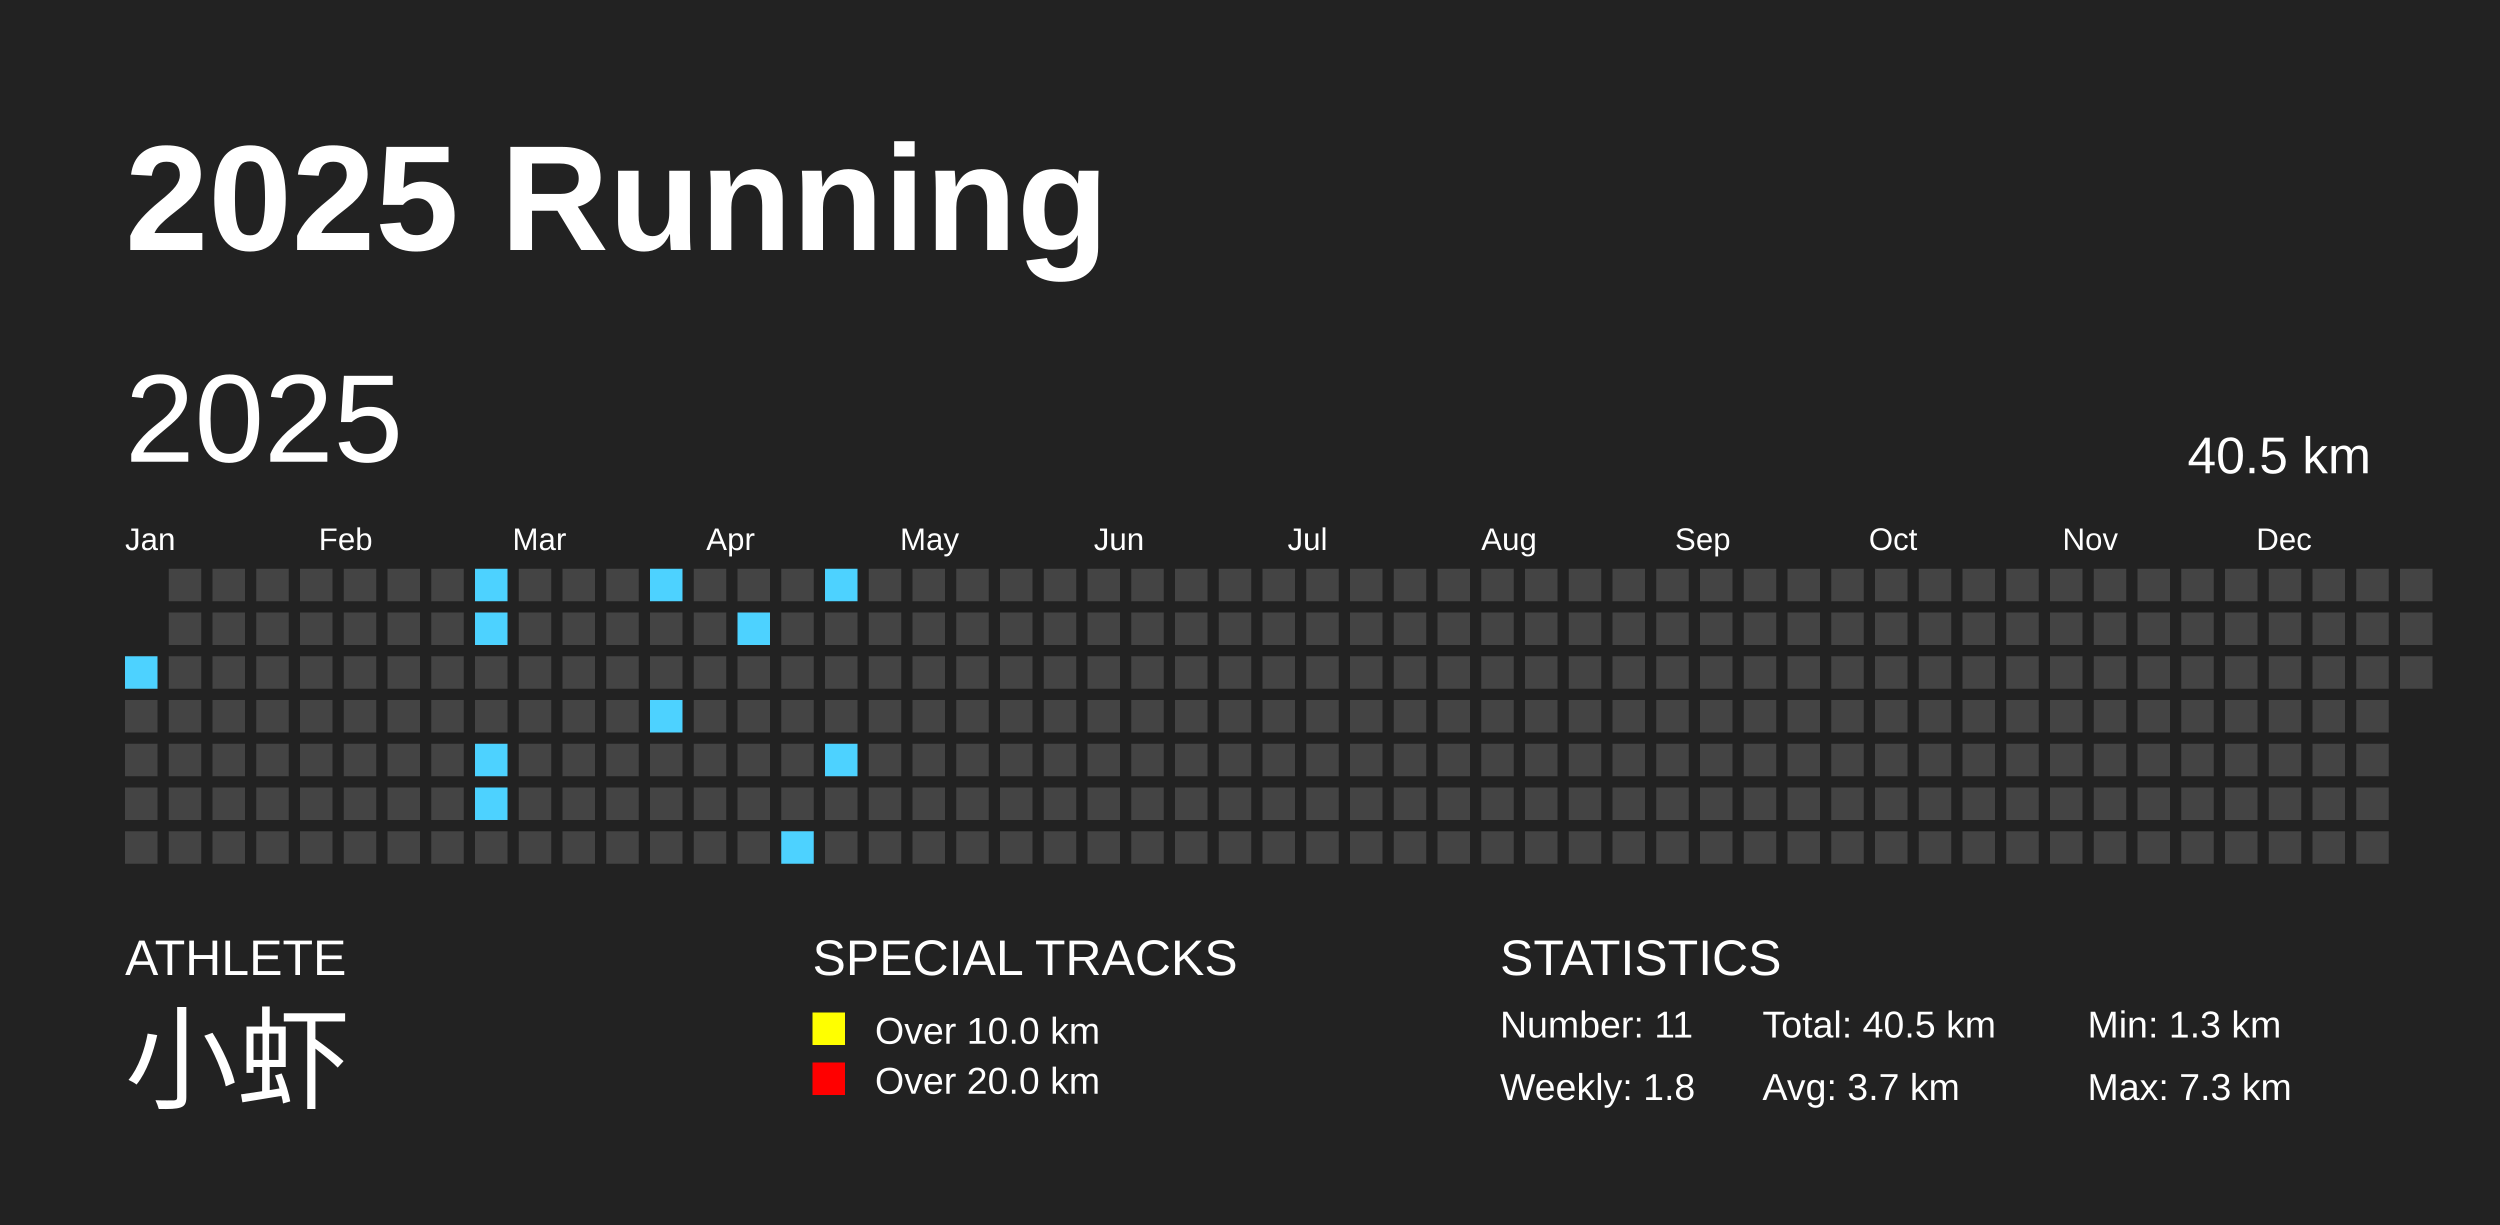
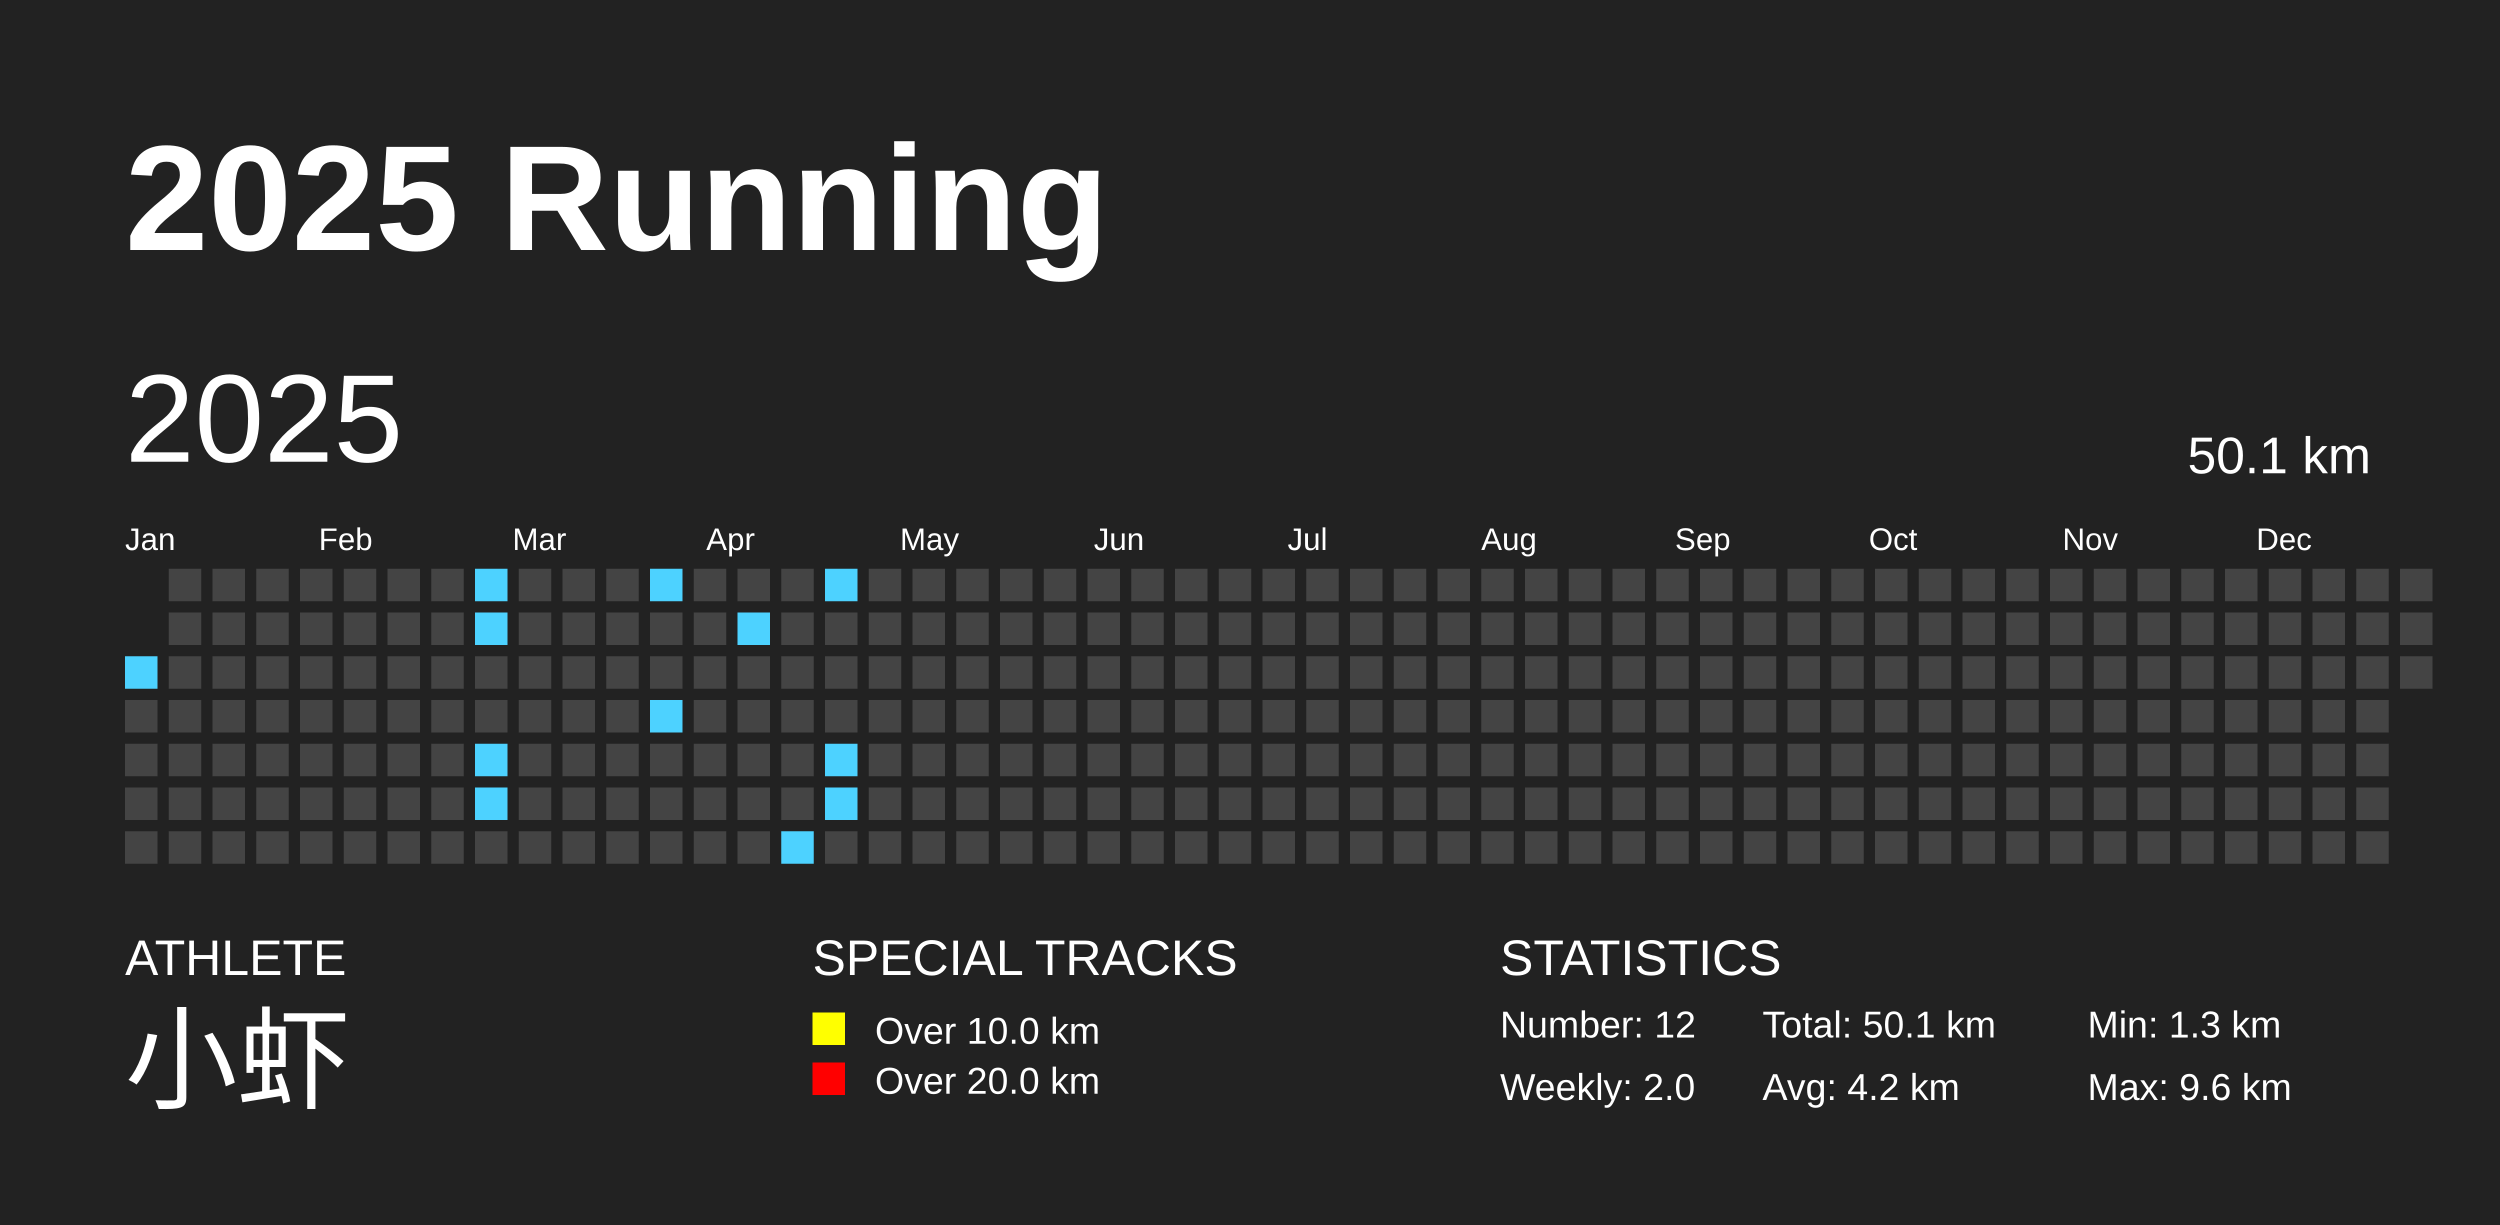
<svg xmlns="http://www.w3.org/2000/svg" baseProfile="full" height="98mm" version="1.1" viewBox="0,0,200,98" width="200mm">
  <defs />
  <rect fill="#222222" height="98" width="200" x="0" y="0" />
  <text fill="#FFFFFF" style="font-size:12px; font-family:Arial; font-weight:bold;" x="10" y="20">2025 Running</text>
  <text fill="#FFFFFF" style="font-size:4px; font-family:Arial" x="10" y="78">ATHLETE</text>
  <text fill="#FFFFFF" style="font-size:9px; font-family:Arial" x="10" y="88">小虾</text>
  <text fill="#FFFFFF" style="font-size:4px; font-family:Arial" x="65" y="78">SPECIAL TRACKS</text>
  <rect fill="yellow" height="2.6" width="2.6" x="65" y="81" />
  <text fill="#FFFFFF" style="font-size:3px; font-family:Arial" x="70" y="83.5">Over 10.0 km</text>
  <rect fill="red" height="2.6" width="2.6" x="65" y="85" />
  <text fill="#FFFFFF" style="font-size:3px; font-family:Arial" x="70" y="87.5">Over 20.0 km</text>
  <text fill="#FFFFFF" style="font-size:4px; font-family:Arial" x="120" y="78">STATISTICS</text>
-   <text fill="#FFFFFF" style="font-size:3px; font-family:Arial" x="120" y="83">Number: 11</text>
-   <text fill="#FFFFFF" style="font-size:3px; font-family:Arial" x="120" y="88">Weekly: 1.8</text>
-   <text fill="#FFFFFF" style="font-size:3px; font-family:Arial" x="141" y="83">Total: 40.5 km</text>
-   <text fill="#FFFFFF" style="font-size:3px; font-family:Arial" x="141" y="88">Avg: 3.7 km</text>
+   <text fill="#FFFFFF" style="font-size:3px; font-family:Arial" x="120" y="83">Number: 12</text>
+   <text fill="#FFFFFF" style="font-size:3px; font-family:Arial" x="120" y="88">Weekly: 2.0</text>
+   <text fill="#FFFFFF" style="font-size:3px; font-family:Arial" x="141" y="83">Total: 50.1 km</text>
+   <text fill="#FFFFFF" style="font-size:3px; font-family:Arial" x="141" y="88">Avg: 4.2 km</text>
  <text fill="#FFFFFF" style="font-size:3px; font-family:Arial" x="167" y="83">Min: 1.3 km</text>
-   <text fill="#FFFFFF" style="font-size:3px; font-family:Arial" x="167" y="88">Max: 7.3 km</text>
+   <text fill="#FFFFFF" style="font-size:3px; font-family:Arial" x="167" y="88">Max: 9.6 km</text>
  <text dominant-baseline="hanging" fill="#FFFFFF" style="font-size:10.0px; font-family:Arial;" x="10" y="30">2025</text>
-   <text dominant-baseline="hanging" fill="#FFFFFF" style="font-size:4.125px; font-family:Arial;" x="175" y="35">40.5 km</text>
+   <text dominant-baseline="hanging" fill="#FFFFFF" style="font-size:4.125px; font-family:Arial;" x="175" y="35">50.1 km</text>
  <text fill="#FFFFFF" style="font-size:2.5px; font-family:Arial" x="10.0" y="44">Jan</text>
  <text fill="#FFFFFF" style="font-size:2.5px; font-family:Arial" x="25.5" y="44">Feb</text>
  <text fill="#FFFFFF" style="font-size:2.5px; font-family:Arial" x="41.0" y="44">Mar</text>
  <text fill="#FFFFFF" style="font-size:2.5px; font-family:Arial" x="56.5" y="44">Apr</text>
  <text fill="#FFFFFF" style="font-size:2.5px; font-family:Arial" x="72.0" y="44">May</text>
  <text fill="#FFFFFF" style="font-size:2.5px; font-family:Arial" x="87.5" y="44">Jun</text>
  <text fill="#FFFFFF" style="font-size:2.5px; font-family:Arial" x="103.0" y="44">Jul</text>
  <text fill="#FFFFFF" style="font-size:2.5px; font-family:Arial" x="118.5" y="44">Aug</text>
  <text fill="#FFFFFF" style="font-size:2.5px; font-family:Arial" x="134.0" y="44">Sep</text>
  <text fill="#FFFFFF" style="font-size:2.5px; font-family:Arial" x="149.5" y="44">Oct</text>
  <text fill="#FFFFFF" style="font-size:2.5px; font-family:Arial" x="165.0" y="44">Nov</text>
  <text fill="#FFFFFF" style="font-size:2.5px; font-family:Arial" x="180.5" y="44">Dec</text>
  <rect fill="#4DD2FF" height="2.6" width="2.6" x="10.0" y="52.5" />
  <rect fill="#444444" height="2.6" width="2.6" x="10.0" y="56.0" />
  <rect fill="#444444" height="2.6" width="2.6" x="10.0" y="59.5" />
  <rect fill="#444444" height="2.6" width="2.6" x="10.0" y="63.0" />
  <rect fill="#444444" height="2.6" width="2.6" x="10.0" y="66.5" />
  <rect fill="#444444" height="2.6" width="2.6" x="13.5" y="45.5" />
  <rect fill="#444444" height="2.6" width="2.6" x="13.5" y="49.0" />
  <rect fill="#444444" height="2.6" width="2.6" x="13.5" y="52.5" />
  <rect fill="#444444" height="2.6" width="2.6" x="13.5" y="56.0" />
  <rect fill="#444444" height="2.6" width="2.6" x="13.5" y="59.5" />
  <rect fill="#444444" height="2.6" width="2.6" x="13.5" y="63.0" />
  <rect fill="#444444" height="2.6" width="2.6" x="13.5" y="66.5" />
  <rect fill="#444444" height="2.6" width="2.6" x="17.0" y="45.5" />
  <rect fill="#444444" height="2.6" width="2.6" x="17.0" y="49.0" />
  <rect fill="#444444" height="2.6" width="2.6" x="17.0" y="52.5" />
  <rect fill="#444444" height="2.6" width="2.6" x="17.0" y="56.0" />
  <rect fill="#444444" height="2.6" width="2.6" x="17.0" y="59.5" />
  <rect fill="#444444" height="2.6" width="2.6" x="17.0" y="63.0" />
  <rect fill="#444444" height="2.6" width="2.6" x="17.0" y="66.5" />
  <rect fill="#444444" height="2.6" width="2.6" x="20.5" y="45.5" />
  <rect fill="#444444" height="2.6" width="2.6" x="20.5" y="49.0" />
  <rect fill="#444444" height="2.6" width="2.6" x="20.5" y="52.5" />
  <rect fill="#444444" height="2.6" width="2.6" x="20.5" y="56.0" />
  <rect fill="#444444" height="2.6" width="2.6" x="20.5" y="59.5" />
  <rect fill="#444444" height="2.6" width="2.6" x="20.5" y="63.0" />
  <rect fill="#444444" height="2.6" width="2.6" x="20.5" y="66.5" />
  <rect fill="#444444" height="2.6" width="2.6" x="24.0" y="45.5" />
  <rect fill="#444444" height="2.6" width="2.6" x="24.0" y="49.0" />
  <rect fill="#444444" height="2.6" width="2.6" x="24.0" y="52.5" />
  <rect fill="#444444" height="2.6" width="2.6" x="24.0" y="56.0" />
  <rect fill="#444444" height="2.6" width="2.6" x="24.0" y="59.5" />
  <rect fill="#444444" height="2.6" width="2.6" x="24.0" y="63.0" />
  <rect fill="#444444" height="2.6" width="2.6" x="24.0" y="66.5" />
  <rect fill="#444444" height="2.6" width="2.6" x="27.5" y="45.5" />
  <rect fill="#444444" height="2.6" width="2.6" x="27.5" y="49.0" />
  <rect fill="#444444" height="2.6" width="2.6" x="27.5" y="52.5" />
  <rect fill="#444444" height="2.6" width="2.6" x="27.5" y="56.0" />
  <rect fill="#444444" height="2.6" width="2.6" x="27.5" y="59.5" />
  <rect fill="#444444" height="2.6" width="2.6" x="27.5" y="63.0" />
  <rect fill="#444444" height="2.6" width="2.6" x="27.5" y="66.5" />
  <rect fill="#444444" height="2.6" width="2.6" x="31.0" y="45.5" />
  <rect fill="#444444" height="2.6" width="2.6" x="31.0" y="49.0" />
  <rect fill="#444444" height="2.6" width="2.6" x="31.0" y="52.5" />
  <rect fill="#444444" height="2.6" width="2.6" x="31.0" y="56.0" />
  <rect fill="#444444" height="2.6" width="2.6" x="31.0" y="59.5" />
  <rect fill="#444444" height="2.6" width="2.6" x="31.0" y="63.0" />
  <rect fill="#444444" height="2.6" width="2.6" x="31.0" y="66.5" />
  <rect fill="#444444" height="2.6" width="2.6" x="34.5" y="45.5" />
  <rect fill="#444444" height="2.6" width="2.6" x="34.5" y="49.0" />
  <rect fill="#444444" height="2.6" width="2.6" x="34.5" y="52.5" />
  <rect fill="#444444" height="2.6" width="2.6" x="34.5" y="56.0" />
  <rect fill="#444444" height="2.6" width="2.6" x="34.5" y="59.5" />
  <rect fill="#444444" height="2.6" width="2.6" x="34.5" y="63.0" />
  <rect fill="#444444" height="2.6" width="2.6" x="34.5" y="66.5" />
  <rect fill="#4DD2FF" height="2.6" width="2.6" x="38.0" y="45.5" />
  <rect fill="#4DD2FF" height="2.6" width="2.6" x="38.0" y="49.0" />
  <rect fill="#444444" height="2.6" width="2.6" x="38.0" y="52.5" />
  <rect fill="#444444" height="2.6" width="2.6" x="38.0" y="56.0" />
  <rect fill="#4DD2FF" height="2.6" width="2.6" x="38.0" y="59.5" />
  <rect fill="#4DD2FF" height="2.6" width="2.6" x="38.0" y="63.0" />
  <rect fill="#444444" height="2.6" width="2.6" x="38.0" y="66.5" />
  <rect fill="#444444" height="2.6" width="2.6" x="41.5" y="45.5" />
  <rect fill="#444444" height="2.6" width="2.6" x="41.5" y="49.0" />
  <rect fill="#444444" height="2.6" width="2.6" x="41.5" y="52.5" />
  <rect fill="#444444" height="2.6" width="2.6" x="41.5" y="56.0" />
  <rect fill="#444444" height="2.6" width="2.6" x="41.5" y="59.5" />
  <rect fill="#444444" height="2.6" width="2.6" x="41.5" y="63.0" />
  <rect fill="#444444" height="2.6" width="2.6" x="41.5" y="66.5" />
  <rect fill="#444444" height="2.6" width="2.6" x="45.0" y="45.5" />
  <rect fill="#444444" height="2.6" width="2.6" x="45.0" y="49.0" />
  <rect fill="#444444" height="2.6" width="2.6" x="45.0" y="52.5" />
  <rect fill="#444444" height="2.6" width="2.6" x="45.0" y="56.0" />
  <rect fill="#444444" height="2.6" width="2.6" x="45.0" y="59.5" />
  <rect fill="#444444" height="2.6" width="2.6" x="45.0" y="63.0" />
  <rect fill="#444444" height="2.6" width="2.6" x="45.0" y="66.5" />
  <rect fill="#444444" height="2.6" width="2.6" x="48.5" y="45.5" />
  <rect fill="#444444" height="2.6" width="2.6" x="48.5" y="49.0" />
  <rect fill="#444444" height="2.6" width="2.6" x="48.5" y="52.5" />
  <rect fill="#444444" height="2.6" width="2.6" x="48.5" y="56.0" />
  <rect fill="#444444" height="2.6" width="2.6" x="48.5" y="59.5" />
  <rect fill="#444444" height="2.6" width="2.6" x="48.5" y="63.0" />
  <rect fill="#444444" height="2.6" width="2.6" x="48.5" y="66.5" />
  <rect fill="#4DD2FF" height="2.6" width="2.6" x="52.0" y="45.5" />
  <rect fill="#444444" height="2.6" width="2.6" x="52.0" y="49.0" />
  <rect fill="#444444" height="2.6" width="2.6" x="52.0" y="52.5" />
  <rect fill="#4DD2FF" height="2.6" width="2.6" x="52.0" y="56.0" />
  <rect fill="#444444" height="2.6" width="2.6" x="52.0" y="59.5" />
  <rect fill="#444444" height="2.6" width="2.6" x="52.0" y="63.0" />
  <rect fill="#444444" height="2.6" width="2.6" x="52.0" y="66.5" />
  <rect fill="#444444" height="2.6" width="2.6" x="55.5" y="45.5" />
  <rect fill="#444444" height="2.6" width="2.6" x="55.5" y="49.0" />
  <rect fill="#444444" height="2.6" width="2.6" x="55.5" y="52.5" />
  <rect fill="#444444" height="2.6" width="2.6" x="55.5" y="56.0" />
  <rect fill="#444444" height="2.6" width="2.6" x="55.5" y="59.5" />
  <rect fill="#444444" height="2.6" width="2.6" x="55.5" y="63.0" />
  <rect fill="#444444" height="2.6" width="2.6" x="55.5" y="66.5" />
  <rect fill="#444444" height="2.6" width="2.6" x="59.0" y="45.5" />
  <rect fill="#4DD2FF" height="2.6" width="2.6" x="59.0" y="49.0" />
  <rect fill="#444444" height="2.6" width="2.6" x="59.0" y="52.5" />
  <rect fill="#444444" height="2.6" width="2.6" x="59.0" y="56.0" />
  <rect fill="#444444" height="2.6" width="2.6" x="59.0" y="59.5" />
  <rect fill="#444444" height="2.6" width="2.6" x="59.0" y="63.0" />
  <rect fill="#444444" height="2.6" width="2.6" x="59.0" y="66.5" />
  <rect fill="#444444" height="2.6" width="2.6" x="62.5" y="45.5" />
  <rect fill="#444444" height="2.6" width="2.6" x="62.5" y="49.0" />
  <rect fill="#444444" height="2.6" width="2.6" x="62.5" y="52.5" />
  <rect fill="#444444" height="2.6" width="2.6" x="62.5" y="56.0" />
  <rect fill="#444444" height="2.6" width="2.6" x="62.5" y="59.5" />
  <rect fill="#444444" height="2.6" width="2.6" x="62.5" y="63.0" />
  <rect fill="#4DD2FF" height="2.6" width="2.6" x="62.5" y="66.5" />
  <rect fill="#4DD2FF" height="2.6" width="2.6" x="66.0" y="45.5" />
  <rect fill="#444444" height="2.6" width="2.6" x="66.0" y="49.0" />
  <rect fill="#444444" height="2.6" width="2.6" x="66.0" y="52.5" />
  <rect fill="#444444" height="2.6" width="2.6" x="66.0" y="56.0" />
  <rect fill="#4DD2FF" height="2.6" width="2.6" x="66.0" y="59.5" />
-   <rect fill="#444444" height="2.6" width="2.6" x="66.0" y="63.0" />
+   <rect fill="#4DD2FF" height="2.6" width="2.6" x="66.0" y="63.0" />
  <rect fill="#444444" height="2.6" width="2.6" x="66.0" y="66.5" />
  <rect fill="#444444" height="2.6" width="2.6" x="69.5" y="45.5" />
  <rect fill="#444444" height="2.6" width="2.6" x="69.5" y="49.0" />
  <rect fill="#444444" height="2.6" width="2.6" x="69.5" y="52.5" />
  <rect fill="#444444" height="2.6" width="2.6" x="69.5" y="56.0" />
  <rect fill="#444444" height="2.6" width="2.6" x="69.5" y="59.5" />
  <rect fill="#444444" height="2.6" width="2.6" x="69.5" y="63.0" />
  <rect fill="#444444" height="2.6" width="2.6" x="69.5" y="66.5" />
  <rect fill="#444444" height="2.6" width="2.6" x="73.0" y="45.5" />
  <rect fill="#444444" height="2.6" width="2.6" x="73.0" y="49.0" />
  <rect fill="#444444" height="2.6" width="2.6" x="73.0" y="52.5" />
  <rect fill="#444444" height="2.6" width="2.6" x="73.0" y="56.0" />
  <rect fill="#444444" height="2.6" width="2.6" x="73.0" y="59.5" />
  <rect fill="#444444" height="2.6" width="2.6" x="73.0" y="63.0" />
  <rect fill="#444444" height="2.6" width="2.6" x="73.0" y="66.5" />
  <rect fill="#444444" height="2.6" width="2.6" x="76.5" y="45.5" />
  <rect fill="#444444" height="2.6" width="2.6" x="76.5" y="49.0" />
  <rect fill="#444444" height="2.6" width="2.6" x="76.5" y="52.5" />
  <rect fill="#444444" height="2.6" width="2.6" x="76.5" y="56.0" />
  <rect fill="#444444" height="2.6" width="2.6" x="76.5" y="59.5" />
  <rect fill="#444444" height="2.6" width="2.6" x="76.5" y="63.0" />
  <rect fill="#444444" height="2.6" width="2.6" x="76.5" y="66.5" />
  <rect fill="#444444" height="2.6" width="2.6" x="80.0" y="45.5" />
  <rect fill="#444444" height="2.6" width="2.6" x="80.0" y="49.0" />
  <rect fill="#444444" height="2.6" width="2.6" x="80.0" y="52.5" />
  <rect fill="#444444" height="2.6" width="2.6" x="80.0" y="56.0" />
  <rect fill="#444444" height="2.6" width="2.6" x="80.0" y="59.5" />
  <rect fill="#444444" height="2.6" width="2.6" x="80.0" y="63.0" />
  <rect fill="#444444" height="2.6" width="2.6" x="80.0" y="66.5" />
  <rect fill="#444444" height="2.6" width="2.6" x="83.5" y="45.5" />
  <rect fill="#444444" height="2.6" width="2.6" x="83.5" y="49.0" />
  <rect fill="#444444" height="2.6" width="2.6" x="83.5" y="52.5" />
  <rect fill="#444444" height="2.6" width="2.6" x="83.5" y="56.0" />
  <rect fill="#444444" height="2.6" width="2.6" x="83.5" y="59.5" />
  <rect fill="#444444" height="2.6" width="2.6" x="83.5" y="63.0" />
  <rect fill="#444444" height="2.6" width="2.6" x="83.5" y="66.5" />
  <rect fill="#444444" height="2.6" width="2.6" x="87.0" y="45.5" />
  <rect fill="#444444" height="2.6" width="2.6" x="87.0" y="49.0" />
  <rect fill="#444444" height="2.6" width="2.6" x="87.0" y="52.5" />
  <rect fill="#444444" height="2.6" width="2.6" x="87.0" y="56.0" />
  <rect fill="#444444" height="2.6" width="2.6" x="87.0" y="59.5" />
  <rect fill="#444444" height="2.6" width="2.6" x="87.0" y="63.0" />
  <rect fill="#444444" height="2.6" width="2.6" x="87.0" y="66.5" />
  <rect fill="#444444" height="2.6" width="2.6" x="90.5" y="45.5" />
  <rect fill="#444444" height="2.6" width="2.6" x="90.5" y="49.0" />
  <rect fill="#444444" height="2.6" width="2.6" x="90.5" y="52.5" />
  <rect fill="#444444" height="2.6" width="2.6" x="90.5" y="56.0" />
  <rect fill="#444444" height="2.6" width="2.6" x="90.5" y="59.5" />
  <rect fill="#444444" height="2.6" width="2.6" x="90.5" y="63.0" />
  <rect fill="#444444" height="2.6" width="2.6" x="90.5" y="66.5" />
  <rect fill="#444444" height="2.6" width="2.6" x="94.0" y="45.5" />
  <rect fill="#444444" height="2.6" width="2.6" x="94.0" y="49.0" />
  <rect fill="#444444" height="2.6" width="2.6" x="94.0" y="52.5" />
  <rect fill="#444444" height="2.6" width="2.6" x="94.0" y="56.0" />
  <rect fill="#444444" height="2.6" width="2.6" x="94.0" y="59.5" />
  <rect fill="#444444" height="2.6" width="2.6" x="94.0" y="63.0" />
  <rect fill="#444444" height="2.6" width="2.6" x="94.0" y="66.5" />
  <rect fill="#444444" height="2.6" width="2.6" x="97.5" y="45.5" />
  <rect fill="#444444" height="2.6" width="2.6" x="97.5" y="49.0" />
  <rect fill="#444444" height="2.6" width="2.6" x="97.5" y="52.5" />
  <rect fill="#444444" height="2.6" width="2.6" x="97.5" y="56.0" />
  <rect fill="#444444" height="2.6" width="2.6" x="97.5" y="59.5" />
  <rect fill="#444444" height="2.6" width="2.6" x="97.5" y="63.0" />
  <rect fill="#444444" height="2.6" width="2.6" x="97.5" y="66.5" />
  <rect fill="#444444" height="2.6" width="2.6" x="101.0" y="45.5" />
  <rect fill="#444444" height="2.6" width="2.6" x="101.0" y="49.0" />
  <rect fill="#444444" height="2.6" width="2.6" x="101.0" y="52.5" />
  <rect fill="#444444" height="2.6" width="2.6" x="101.0" y="56.0" />
  <rect fill="#444444" height="2.6" width="2.6" x="101.0" y="59.5" />
  <rect fill="#444444" height="2.6" width="2.6" x="101.0" y="63.0" />
  <rect fill="#444444" height="2.6" width="2.6" x="101.0" y="66.5" />
  <rect fill="#444444" height="2.6" width="2.6" x="104.5" y="45.5" />
  <rect fill="#444444" height="2.6" width="2.6" x="104.5" y="49.0" />
  <rect fill="#444444" height="2.6" width="2.6" x="104.5" y="52.5" />
  <rect fill="#444444" height="2.6" width="2.6" x="104.5" y="56.0" />
  <rect fill="#444444" height="2.6" width="2.6" x="104.5" y="59.5" />
  <rect fill="#444444" height="2.6" width="2.6" x="104.5" y="63.0" />
  <rect fill="#444444" height="2.6" width="2.6" x="104.5" y="66.5" />
  <rect fill="#444444" height="2.6" width="2.6" x="108.0" y="45.5" />
  <rect fill="#444444" height="2.6" width="2.6" x="108.0" y="49.0" />
  <rect fill="#444444" height="2.6" width="2.6" x="108.0" y="52.5" />
  <rect fill="#444444" height="2.6" width="2.6" x="108.0" y="56.0" />
  <rect fill="#444444" height="2.6" width="2.6" x="108.0" y="59.5" />
  <rect fill="#444444" height="2.6" width="2.6" x="108.0" y="63.0" />
  <rect fill="#444444" height="2.6" width="2.6" x="108.0" y="66.5" />
  <rect fill="#444444" height="2.6" width="2.6" x="111.5" y="45.5" />
  <rect fill="#444444" height="2.6" width="2.6" x="111.5" y="49.0" />
  <rect fill="#444444" height="2.6" width="2.6" x="111.5" y="52.5" />
  <rect fill="#444444" height="2.6" width="2.6" x="111.5" y="56.0" />
  <rect fill="#444444" height="2.6" width="2.6" x="111.5" y="59.5" />
  <rect fill="#444444" height="2.6" width="2.6" x="111.5" y="63.0" />
  <rect fill="#444444" height="2.6" width="2.6" x="111.5" y="66.5" />
  <rect fill="#444444" height="2.6" width="2.6" x="115.0" y="45.5" />
  <rect fill="#444444" height="2.6" width="2.6" x="115.0" y="49.0" />
  <rect fill="#444444" height="2.6" width="2.6" x="115.0" y="52.5" />
  <rect fill="#444444" height="2.6" width="2.6" x="115.0" y="56.0" />
  <rect fill="#444444" height="2.6" width="2.6" x="115.0" y="59.5" />
  <rect fill="#444444" height="2.6" width="2.6" x="115.0" y="63.0" />
  <rect fill="#444444" height="2.6" width="2.6" x="115.0" y="66.5" />
  <rect fill="#444444" height="2.6" width="2.6" x="118.5" y="45.5" />
  <rect fill="#444444" height="2.6" width="2.6" x="118.5" y="49.0" />
  <rect fill="#444444" height="2.6" width="2.6" x="118.5" y="52.5" />
  <rect fill="#444444" height="2.6" width="2.6" x="118.5" y="56.0" />
  <rect fill="#444444" height="2.6" width="2.6" x="118.5" y="59.5" />
  <rect fill="#444444" height="2.6" width="2.6" x="118.5" y="63.0" />
  <rect fill="#444444" height="2.6" width="2.6" x="118.5" y="66.5" />
  <rect fill="#444444" height="2.6" width="2.6" x="122.0" y="45.5" />
  <rect fill="#444444" height="2.6" width="2.6" x="122.0" y="49.0" />
  <rect fill="#444444" height="2.6" width="2.6" x="122.0" y="52.5" />
  <rect fill="#444444" height="2.6" width="2.6" x="122.0" y="56.0" />
  <rect fill="#444444" height="2.6" width="2.6" x="122.0" y="59.5" />
  <rect fill="#444444" height="2.6" width="2.6" x="122.0" y="63.0" />
  <rect fill="#444444" height="2.6" width="2.6" x="122.0" y="66.5" />
  <rect fill="#444444" height="2.6" width="2.6" x="125.5" y="45.5" />
  <rect fill="#444444" height="2.6" width="2.6" x="125.5" y="49.0" />
  <rect fill="#444444" height="2.6" width="2.6" x="125.5" y="52.5" />
  <rect fill="#444444" height="2.6" width="2.6" x="125.5" y="56.0" />
  <rect fill="#444444" height="2.6" width="2.6" x="125.5" y="59.5" />
  <rect fill="#444444" height="2.6" width="2.6" x="125.5" y="63.0" />
  <rect fill="#444444" height="2.6" width="2.6" x="125.5" y="66.5" />
  <rect fill="#444444" height="2.6" width="2.6" x="129.0" y="45.5" />
  <rect fill="#444444" height="2.6" width="2.6" x="129.0" y="49.0" />
  <rect fill="#444444" height="2.6" width="2.6" x="129.0" y="52.5" />
  <rect fill="#444444" height="2.6" width="2.6" x="129.0" y="56.0" />
  <rect fill="#444444" height="2.6" width="2.6" x="129.0" y="59.5" />
  <rect fill="#444444" height="2.6" width="2.6" x="129.0" y="63.0" />
  <rect fill="#444444" height="2.6" width="2.6" x="129.0" y="66.5" />
  <rect fill="#444444" height="2.6" width="2.6" x="132.5" y="45.5" />
  <rect fill="#444444" height="2.6" width="2.6" x="132.5" y="49.0" />
  <rect fill="#444444" height="2.6" width="2.6" x="132.5" y="52.5" />
  <rect fill="#444444" height="2.6" width="2.6" x="132.5" y="56.0" />
  <rect fill="#444444" height="2.6" width="2.6" x="132.5" y="59.5" />
  <rect fill="#444444" height="2.6" width="2.6" x="132.5" y="63.0" />
  <rect fill="#444444" height="2.6" width="2.6" x="132.5" y="66.5" />
  <rect fill="#444444" height="2.6" width="2.6" x="136.0" y="45.5" />
  <rect fill="#444444" height="2.6" width="2.6" x="136.0" y="49.0" />
  <rect fill="#444444" height="2.6" width="2.6" x="136.0" y="52.5" />
  <rect fill="#444444" height="2.6" width="2.6" x="136.0" y="56.0" />
  <rect fill="#444444" height="2.6" width="2.6" x="136.0" y="59.5" />
  <rect fill="#444444" height="2.6" width="2.6" x="136.0" y="63.0" />
  <rect fill="#444444" height="2.6" width="2.6" x="136.0" y="66.5" />
  <rect fill="#444444" height="2.6" width="2.6" x="139.5" y="45.5" />
  <rect fill="#444444" height="2.6" width="2.6" x="139.5" y="49.0" />
  <rect fill="#444444" height="2.6" width="2.6" x="139.5" y="52.5" />
  <rect fill="#444444" height="2.6" width="2.6" x="139.5" y="56.0" />
  <rect fill="#444444" height="2.6" width="2.6" x="139.5" y="59.5" />
  <rect fill="#444444" height="2.6" width="2.6" x="139.5" y="63.0" />
  <rect fill="#444444" height="2.6" width="2.6" x="139.5" y="66.5" />
  <rect fill="#444444" height="2.6" width="2.6" x="143.0" y="45.5" />
  <rect fill="#444444" height="2.6" width="2.6" x="143.0" y="49.0" />
  <rect fill="#444444" height="2.6" width="2.6" x="143.0" y="52.5" />
  <rect fill="#444444" height="2.6" width="2.6" x="143.0" y="56.0" />
  <rect fill="#444444" height="2.6" width="2.6" x="143.0" y="59.5" />
  <rect fill="#444444" height="2.6" width="2.6" x="143.0" y="63.0" />
  <rect fill="#444444" height="2.6" width="2.6" x="143.0" y="66.5" />
  <rect fill="#444444" height="2.6" width="2.6" x="146.5" y="45.5" />
  <rect fill="#444444" height="2.6" width="2.6" x="146.5" y="49.0" />
  <rect fill="#444444" height="2.6" width="2.6" x="146.5" y="52.5" />
  <rect fill="#444444" height="2.6" width="2.6" x="146.5" y="56.0" />
  <rect fill="#444444" height="2.6" width="2.6" x="146.5" y="59.5" />
  <rect fill="#444444" height="2.6" width="2.6" x="146.5" y="63.0" />
  <rect fill="#444444" height="2.6" width="2.6" x="146.5" y="66.5" />
  <rect fill="#444444" height="2.6" width="2.6" x="150.0" y="45.5" />
  <rect fill="#444444" height="2.6" width="2.6" x="150.0" y="49.0" />
  <rect fill="#444444" height="2.6" width="2.6" x="150.0" y="52.5" />
  <rect fill="#444444" height="2.6" width="2.6" x="150.0" y="56.0" />
  <rect fill="#444444" height="2.6" width="2.6" x="150.0" y="59.5" />
  <rect fill="#444444" height="2.6" width="2.6" x="150.0" y="63.0" />
  <rect fill="#444444" height="2.6" width="2.6" x="150.0" y="66.5" />
  <rect fill="#444444" height="2.6" width="2.6" x="153.5" y="45.5" />
  <rect fill="#444444" height="2.6" width="2.6" x="153.5" y="49.0" />
  <rect fill="#444444" height="2.6" width="2.6" x="153.5" y="52.5" />
  <rect fill="#444444" height="2.6" width="2.6" x="153.5" y="56.0" />
  <rect fill="#444444" height="2.6" width="2.6" x="153.5" y="59.5" />
  <rect fill="#444444" height="2.6" width="2.6" x="153.5" y="63.0" />
  <rect fill="#444444" height="2.6" width="2.6" x="153.5" y="66.5" />
  <rect fill="#444444" height="2.6" width="2.6" x="157.0" y="45.5" />
  <rect fill="#444444" height="2.6" width="2.6" x="157.0" y="49.0" />
  <rect fill="#444444" height="2.6" width="2.6" x="157.0" y="52.5" />
  <rect fill="#444444" height="2.6" width="2.6" x="157.0" y="56.0" />
  <rect fill="#444444" height="2.6" width="2.6" x="157.0" y="59.5" />
  <rect fill="#444444" height="2.6" width="2.6" x="157.0" y="63.0" />
  <rect fill="#444444" height="2.6" width="2.6" x="157.0" y="66.5" />
  <rect fill="#444444" height="2.6" width="2.6" x="160.5" y="45.5" />
  <rect fill="#444444" height="2.6" width="2.6" x="160.5" y="49.0" />
  <rect fill="#444444" height="2.6" width="2.6" x="160.5" y="52.5" />
  <rect fill="#444444" height="2.6" width="2.6" x="160.5" y="56.0" />
  <rect fill="#444444" height="2.6" width="2.6" x="160.5" y="59.5" />
  <rect fill="#444444" height="2.6" width="2.6" x="160.5" y="63.0" />
  <rect fill="#444444" height="2.6" width="2.6" x="160.5" y="66.5" />
  <rect fill="#444444" height="2.6" width="2.6" x="164.0" y="45.5" />
  <rect fill="#444444" height="2.6" width="2.6" x="164.0" y="49.0" />
  <rect fill="#444444" height="2.6" width="2.6" x="164.0" y="52.5" />
  <rect fill="#444444" height="2.6" width="2.6" x="164.0" y="56.0" />
  <rect fill="#444444" height="2.6" width="2.6" x="164.0" y="59.5" />
  <rect fill="#444444" height="2.6" width="2.6" x="164.0" y="63.0" />
  <rect fill="#444444" height="2.6" width="2.6" x="164.0" y="66.5" />
  <rect fill="#444444" height="2.6" width="2.6" x="167.5" y="45.5" />
  <rect fill="#444444" height="2.6" width="2.6" x="167.5" y="49.0" />
  <rect fill="#444444" height="2.6" width="2.6" x="167.5" y="52.5" />
  <rect fill="#444444" height="2.6" width="2.6" x="167.5" y="56.0" />
  <rect fill="#444444" height="2.6" width="2.6" x="167.5" y="59.5" />
  <rect fill="#444444" height="2.6" width="2.6" x="167.5" y="63.0" />
  <rect fill="#444444" height="2.6" width="2.6" x="167.5" y="66.5" />
  <rect fill="#444444" height="2.6" width="2.6" x="171.0" y="45.5" />
  <rect fill="#444444" height="2.6" width="2.6" x="171.0" y="49.0" />
  <rect fill="#444444" height="2.6" width="2.6" x="171.0" y="52.5" />
  <rect fill="#444444" height="2.6" width="2.6" x="171.0" y="56.0" />
  <rect fill="#444444" height="2.6" width="2.6" x="171.0" y="59.5" />
  <rect fill="#444444" height="2.6" width="2.6" x="171.0" y="63.0" />
  <rect fill="#444444" height="2.6" width="2.6" x="171.0" y="66.5" />
  <rect fill="#444444" height="2.6" width="2.6" x="174.5" y="45.5" />
  <rect fill="#444444" height="2.6" width="2.6" x="174.5" y="49.0" />
  <rect fill="#444444" height="2.6" width="2.6" x="174.5" y="52.5" />
  <rect fill="#444444" height="2.6" width="2.6" x="174.5" y="56.0" />
  <rect fill="#444444" height="2.6" width="2.6" x="174.5" y="59.5" />
  <rect fill="#444444" height="2.6" width="2.6" x="174.5" y="63.0" />
  <rect fill="#444444" height="2.6" width="2.6" x="174.5" y="66.5" />
  <rect fill="#444444" height="2.6" width="2.6" x="178.0" y="45.5" />
  <rect fill="#444444" height="2.6" width="2.6" x="178.0" y="49.0" />
  <rect fill="#444444" height="2.6" width="2.6" x="178.0" y="52.5" />
  <rect fill="#444444" height="2.6" width="2.6" x="178.0" y="56.0" />
  <rect fill="#444444" height="2.6" width="2.6" x="178.0" y="59.5" />
  <rect fill="#444444" height="2.6" width="2.6" x="178.0" y="63.0" />
  <rect fill="#444444" height="2.6" width="2.6" x="178.0" y="66.5" />
  <rect fill="#444444" height="2.6" width="2.6" x="181.5" y="45.5" />
  <rect fill="#444444" height="2.6" width="2.6" x="181.5" y="49.0" />
  <rect fill="#444444" height="2.6" width="2.6" x="181.5" y="52.5" />
  <rect fill="#444444" height="2.6" width="2.6" x="181.5" y="56.0" />
  <rect fill="#444444" height="2.6" width="2.6" x="181.5" y="59.5" />
  <rect fill="#444444" height="2.6" width="2.6" x="181.5" y="63.0" />
  <rect fill="#444444" height="2.6" width="2.6" x="181.5" y="66.5" />
  <rect fill="#444444" height="2.6" width="2.6" x="185.0" y="45.5" />
  <rect fill="#444444" height="2.6" width="2.6" x="185.0" y="49.0" />
  <rect fill="#444444" height="2.6" width="2.6" x="185.0" y="52.5" />
  <rect fill="#444444" height="2.6" width="2.6" x="185.0" y="56.0" />
  <rect fill="#444444" height="2.6" width="2.6" x="185.0" y="59.5" />
  <rect fill="#444444" height="2.6" width="2.6" x="185.0" y="63.0" />
  <rect fill="#444444" height="2.6" width="2.6" x="185.0" y="66.5" />
  <rect fill="#444444" height="2.6" width="2.6" x="188.5" y="45.5" />
  <rect fill="#444444" height="2.6" width="2.6" x="188.5" y="49.0" />
  <rect fill="#444444" height="2.6" width="2.6" x="188.5" y="52.5" />
  <rect fill="#444444" height="2.6" width="2.6" x="188.5" y="56.0" />
  <rect fill="#444444" height="2.6" width="2.6" x="188.5" y="59.5" />
  <rect fill="#444444" height="2.6" width="2.6" x="188.5" y="63.0" />
  <rect fill="#444444" height="2.6" width="2.6" x="188.5" y="66.5" />
  <rect fill="#444444" height="2.6" width="2.6" x="192.0" y="45.5" />
  <rect fill="#444444" height="2.6" width="2.6" x="192.0" y="49.0" />
  <rect fill="#444444" height="2.6" width="2.6" x="192.0" y="52.5" />
</svg>
